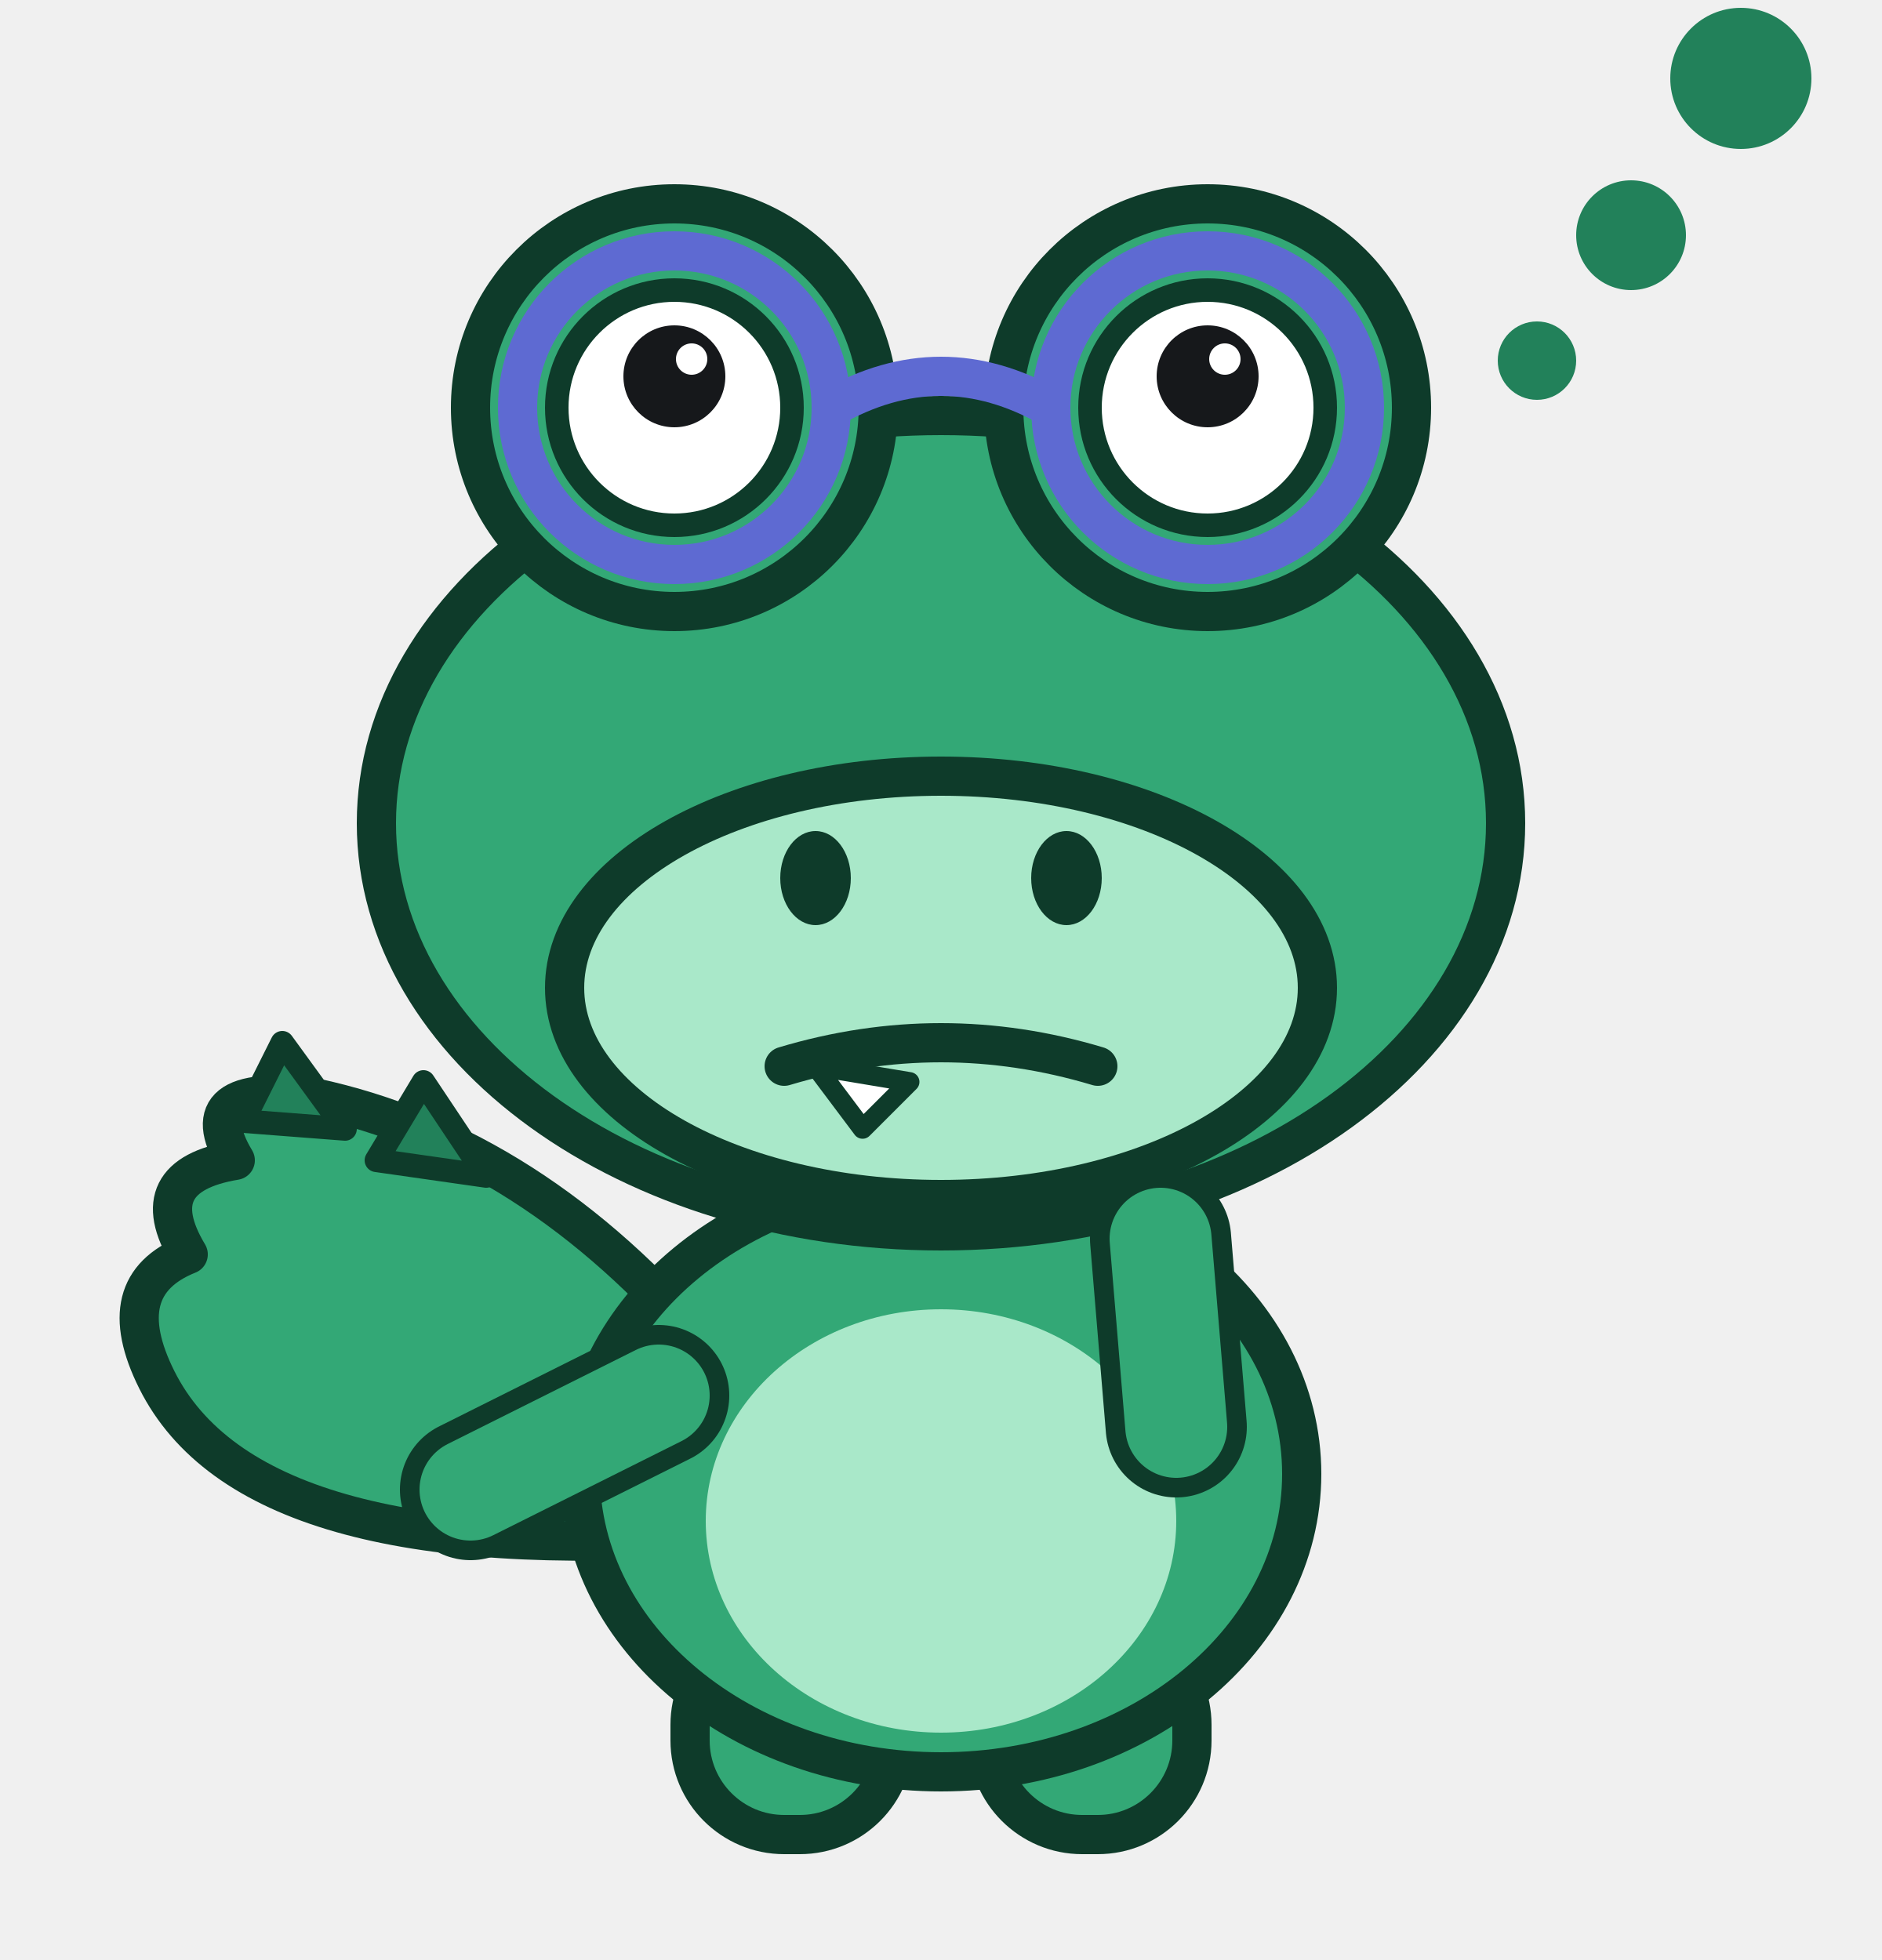
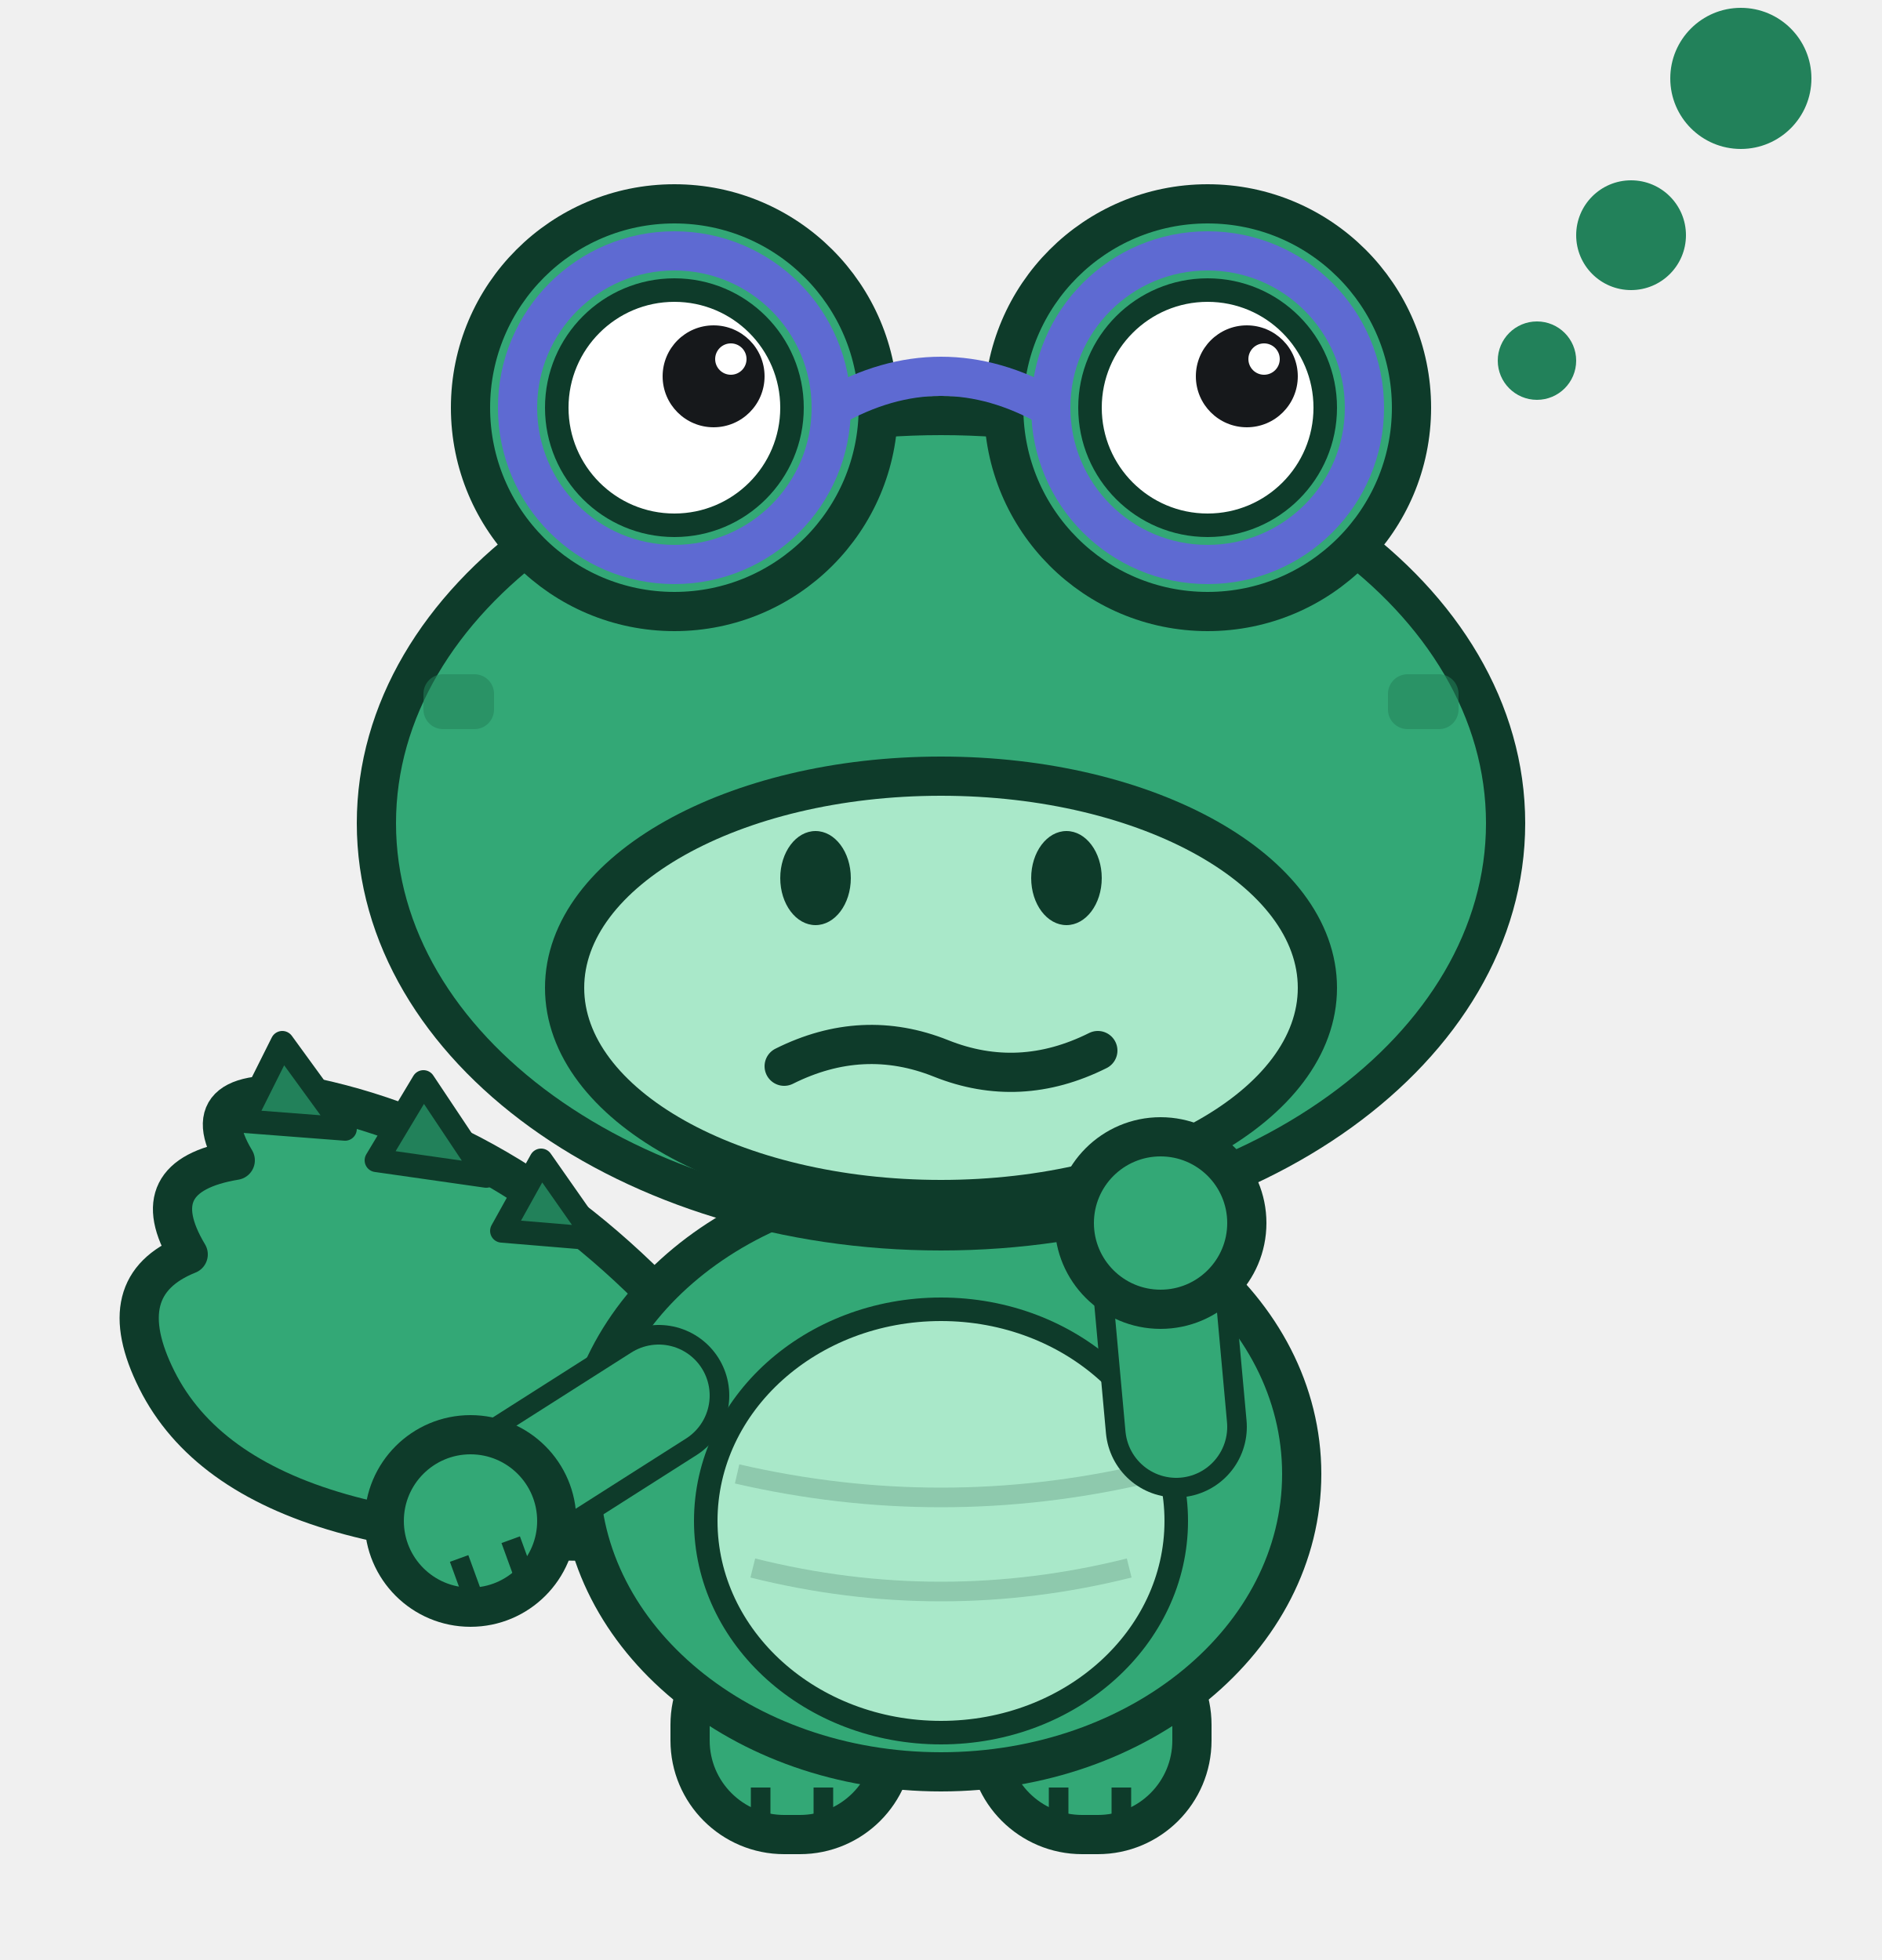
<svg xmlns="http://www.w3.org/2000/svg" viewBox="0 0 240 250" fill="none">
  <g transform="translate(240 0) scale(-1 1)">
    <path d="M 150 196 Q 208 200 220 176 Q 226 164 216 160 Q 222 150 210 148 Q 216 138 200 140 Q 172 146 150 172 Z" fill="#33A876" stroke="#0E3B2A" stroke-width="5" stroke-linejoin="round" />
+     <path d="M 164 158 l 7 -10 l 5 9 Z" fill="#22815A" stroke="#0E3B2A" stroke-width="3" stroke-linejoin="round" />
    <path d="M 178 150 l 8 -12 l 6 10 Z" fill="#22815A" stroke="#0E3B2A" stroke-width="3" stroke-linejoin="round" />
    <path d="M 196 144 l 8 -11 l 5 10 Z" fill="#22815A" stroke="#0E3B2A" stroke-width="3" stroke-linejoin="round" />
  </g>
  <rect x="88" y="208" width="26" height="26" rx="12" fill="#33A876" stroke="#0E3B2A" stroke-width="5" />
+   <line x1="97" y1="228" x2="97" y2="234" stroke="#0E3B2A" stroke-width="2.5" />
+   <line x1="105" y1="228" x2="105" y2="234" stroke="#0E3B2A" stroke-width="2.5" />
  <rect x="126" y="208" width="26" height="26" rx="12" fill="#33A876" stroke="#0E3B2A" stroke-width="5" />
+   <line x1="135" y1="228" x2="135" y2="234" stroke="#0E3B2A" stroke-width="2.5" />
+   <line x1="143" y1="228" x2="143" y2="234" stroke="#0E3B2A" stroke-width="2.5" />
  <ellipse cx="120" cy="188" rx="46" ry="38" fill="#33A876" stroke="#0E3B2A" stroke-width="5" />
-   <ellipse cx="120" cy="194" rx="30" ry="27" fill="#A9E8C9" />
-   <path d="M 84 178 L 60 190" stroke="#0E3B2A" stroke-width="18" stroke-linecap="round" />
-   <path d="M 84 178 L 60 190" stroke="#33A876" stroke-width="13" stroke-linecap="round" />
-   <g>
-     <ellipse cx="120" cy="105" rx="72" ry="52" fill="#33A876" stroke="#0E3B2A" stroke-width="5" />
-     <ellipse cx="120" cy="126" rx="48" ry="27" fill="#A9E8C9" stroke="#0E3B2A" stroke-width="5" />
-     <ellipse cx="104" cy="112" rx="4.5" ry="6" fill="#0E3B2A" />
-     <ellipse cx="136" cy="112" rx="4.5" ry="6" fill="#0E3B2A" />
-     <path d="M 100 136 Q 120 130 140 136" stroke="#0E3B2A" stroke-width="5" stroke-linecap="round" />
-     <path d="M 104 136 l 6 8 l 6 -6 Z" fill="#FFFFFF" stroke="#0E3B2A" stroke-width="2.5" stroke-linejoin="round" />
-     <circle cx="86" cy="52" r="26" fill="#33A876" stroke="#0E3B2A" stroke-width="5" />
-     <circle cx="86" cy="52" r="15" fill="#FFFFFF" stroke="#0E3B2A" stroke-width="3" />
-     <circle cx="86" cy="48" r="6.5" fill="#16181B" />
-     <circle cx="88.2" cy="45.8" r="2" fill="#FFFFFF" />
-     <circle cx="154" cy="52" r="26" fill="#33A876" stroke="#0E3B2A" stroke-width="5" />
-     <circle cx="154" cy="52" r="15" fill="#FFFFFF" stroke="#0E3B2A" stroke-width="3" />
-     <circle cx="154" cy="48" r="6.5" fill="#16181B" />
-     <circle cx="156.2" cy="45.8" r="2" fill="#FFFFFF" />
-     <circle cx="86" cy="52" r="20" fill="none" fill-opacity="0.92" stroke="#5E6AD2" stroke-width="5" />
-     <circle cx="154" cy="52" r="20" fill="none" fill-opacity="0.92" stroke="#5E6AD2" stroke-width="5" />
-     <path d="M 106 52 Q 120 44 134 52" stroke="#5E6AD2" stroke-width="5" fill="none" />
+   <ellipse cx="120" cy="194" rx="30" ry="27" fill="#A9E8C9" stroke="#0E3B2A" stroke-width="3" />
+   <path d="M 94 188 Q 120 194 146 188" stroke="#0E3B2A" stroke-width="2.5" opacity="0.18" fill="none" />
+   <path d="M 96 200 Q 120 206 144 200" stroke="#0E3B2A" stroke-width="2.5" opacity="0.18" fill="none" />
+   <path d="M 84 178 L 62 192" stroke="#0E3B2A" stroke-width="18" stroke-linecap="round" />
+   <path d="M 84 178 L 62 192" stroke="#33A876" stroke-width="13" stroke-linecap="round" />
+   <circle cx="60" cy="194" r="11" fill="#33A876" stroke="#0E3B2A" stroke-width="5" />
+   <g transform="translate(0 0) rotate(160 60 194)">
+     <line x1="56" y1="183" x2="56" y2="190" stroke="#0E3B2A" stroke-width="2.5" />
+     <line x1="63" y1="183" x2="63" y2="190" stroke="#0E3B2A" stroke-width="2.5" />
  </g>
-   <path d="M 150 182 L 148 158" stroke="#0E3B2A" stroke-width="18" stroke-linecap="round" />
-   <path d="M 150 182 L 148 158" stroke="#33A876" stroke-width="13" stroke-linecap="round" />
+   <ellipse cx="120" cy="105" rx="72" ry="52" fill="#33A876" stroke="#0E3B2A" stroke-width="5" />
+   <rect x="54" y="86" width="9" height="7" rx="2.5" fill="#22815A" opacity="0.55" />
+   <rect x="177" y="86" width="9" height="7" rx="2.5" fill="#22815A" opacity="0.55" />
+   <ellipse cx="120" cy="126" rx="48" ry="27" fill="#A9E8C9" stroke="#0E3B2A" stroke-width="5" />
+   <ellipse cx="104" cy="112" rx="4.5" ry="6" fill="#0E3B2A" />
+   <ellipse cx="136" cy="112" rx="4.5" ry="6" fill="#0E3B2A" />
+   <path d="M 100 136 Q 110 131 120 135 Q 130 139 140 134" stroke="#0E3B2A" stroke-width="5" stroke-linecap="round" fill="none" />
+   <circle cx="86" cy="52" r="26" fill="#33A876" stroke="#0E3B2A" stroke-width="5" />
+   <circle cx="86" cy="52" r="15" fill="#FFFFFF" stroke="#0E3B2A" stroke-width="3" />
+   <circle cx="91" cy="48" r="6.5" fill="#16181B" />
+   <circle cx="93.2" cy="45.8" r="2" fill="#FFFFFF" />
+   <circle cx="154" cy="52" r="26" fill="#33A876" stroke="#0E3B2A" stroke-width="5" />
+   <circle cx="154" cy="52" r="15" fill="#FFFFFF" stroke="#0E3B2A" stroke-width="3" />
+   <circle cx="159" cy="48" r="6.5" fill="#16181B" />
+   <circle cx="161.2" cy="45.8" r="2" fill="#FFFFFF" />
+   <circle cx="86" cy="52" r="20" fill="none" stroke="#5E6AD2" stroke-width="5" />
+   <circle cx="154" cy="52" r="20" fill="none" stroke="#5E6AD2" stroke-width="5" />
+   <path d="M 106 52 Q 120.0 44 134 52" stroke="#5E6AD2" stroke-width="5" fill="none" />
+   <path d="M 150 182 L 148 160" stroke="#0E3B2A" stroke-width="18" stroke-linecap="round" />
+   <path d="M 150 182 L 148 160" stroke="#33A876" stroke-width="13" stroke-linecap="round" />
+   <circle cx="148" cy="156" r="11" fill="#33A876" stroke="#0E3B2A" stroke-width="5" />
  <circle cx="196" cy="46" r="5" fill="#22815A" />
  <circle cx="208" cy="30" r="7" fill="#22815A" />
  <circle cx="222" cy="10" r="9" fill="#22815A" />
</svg>
